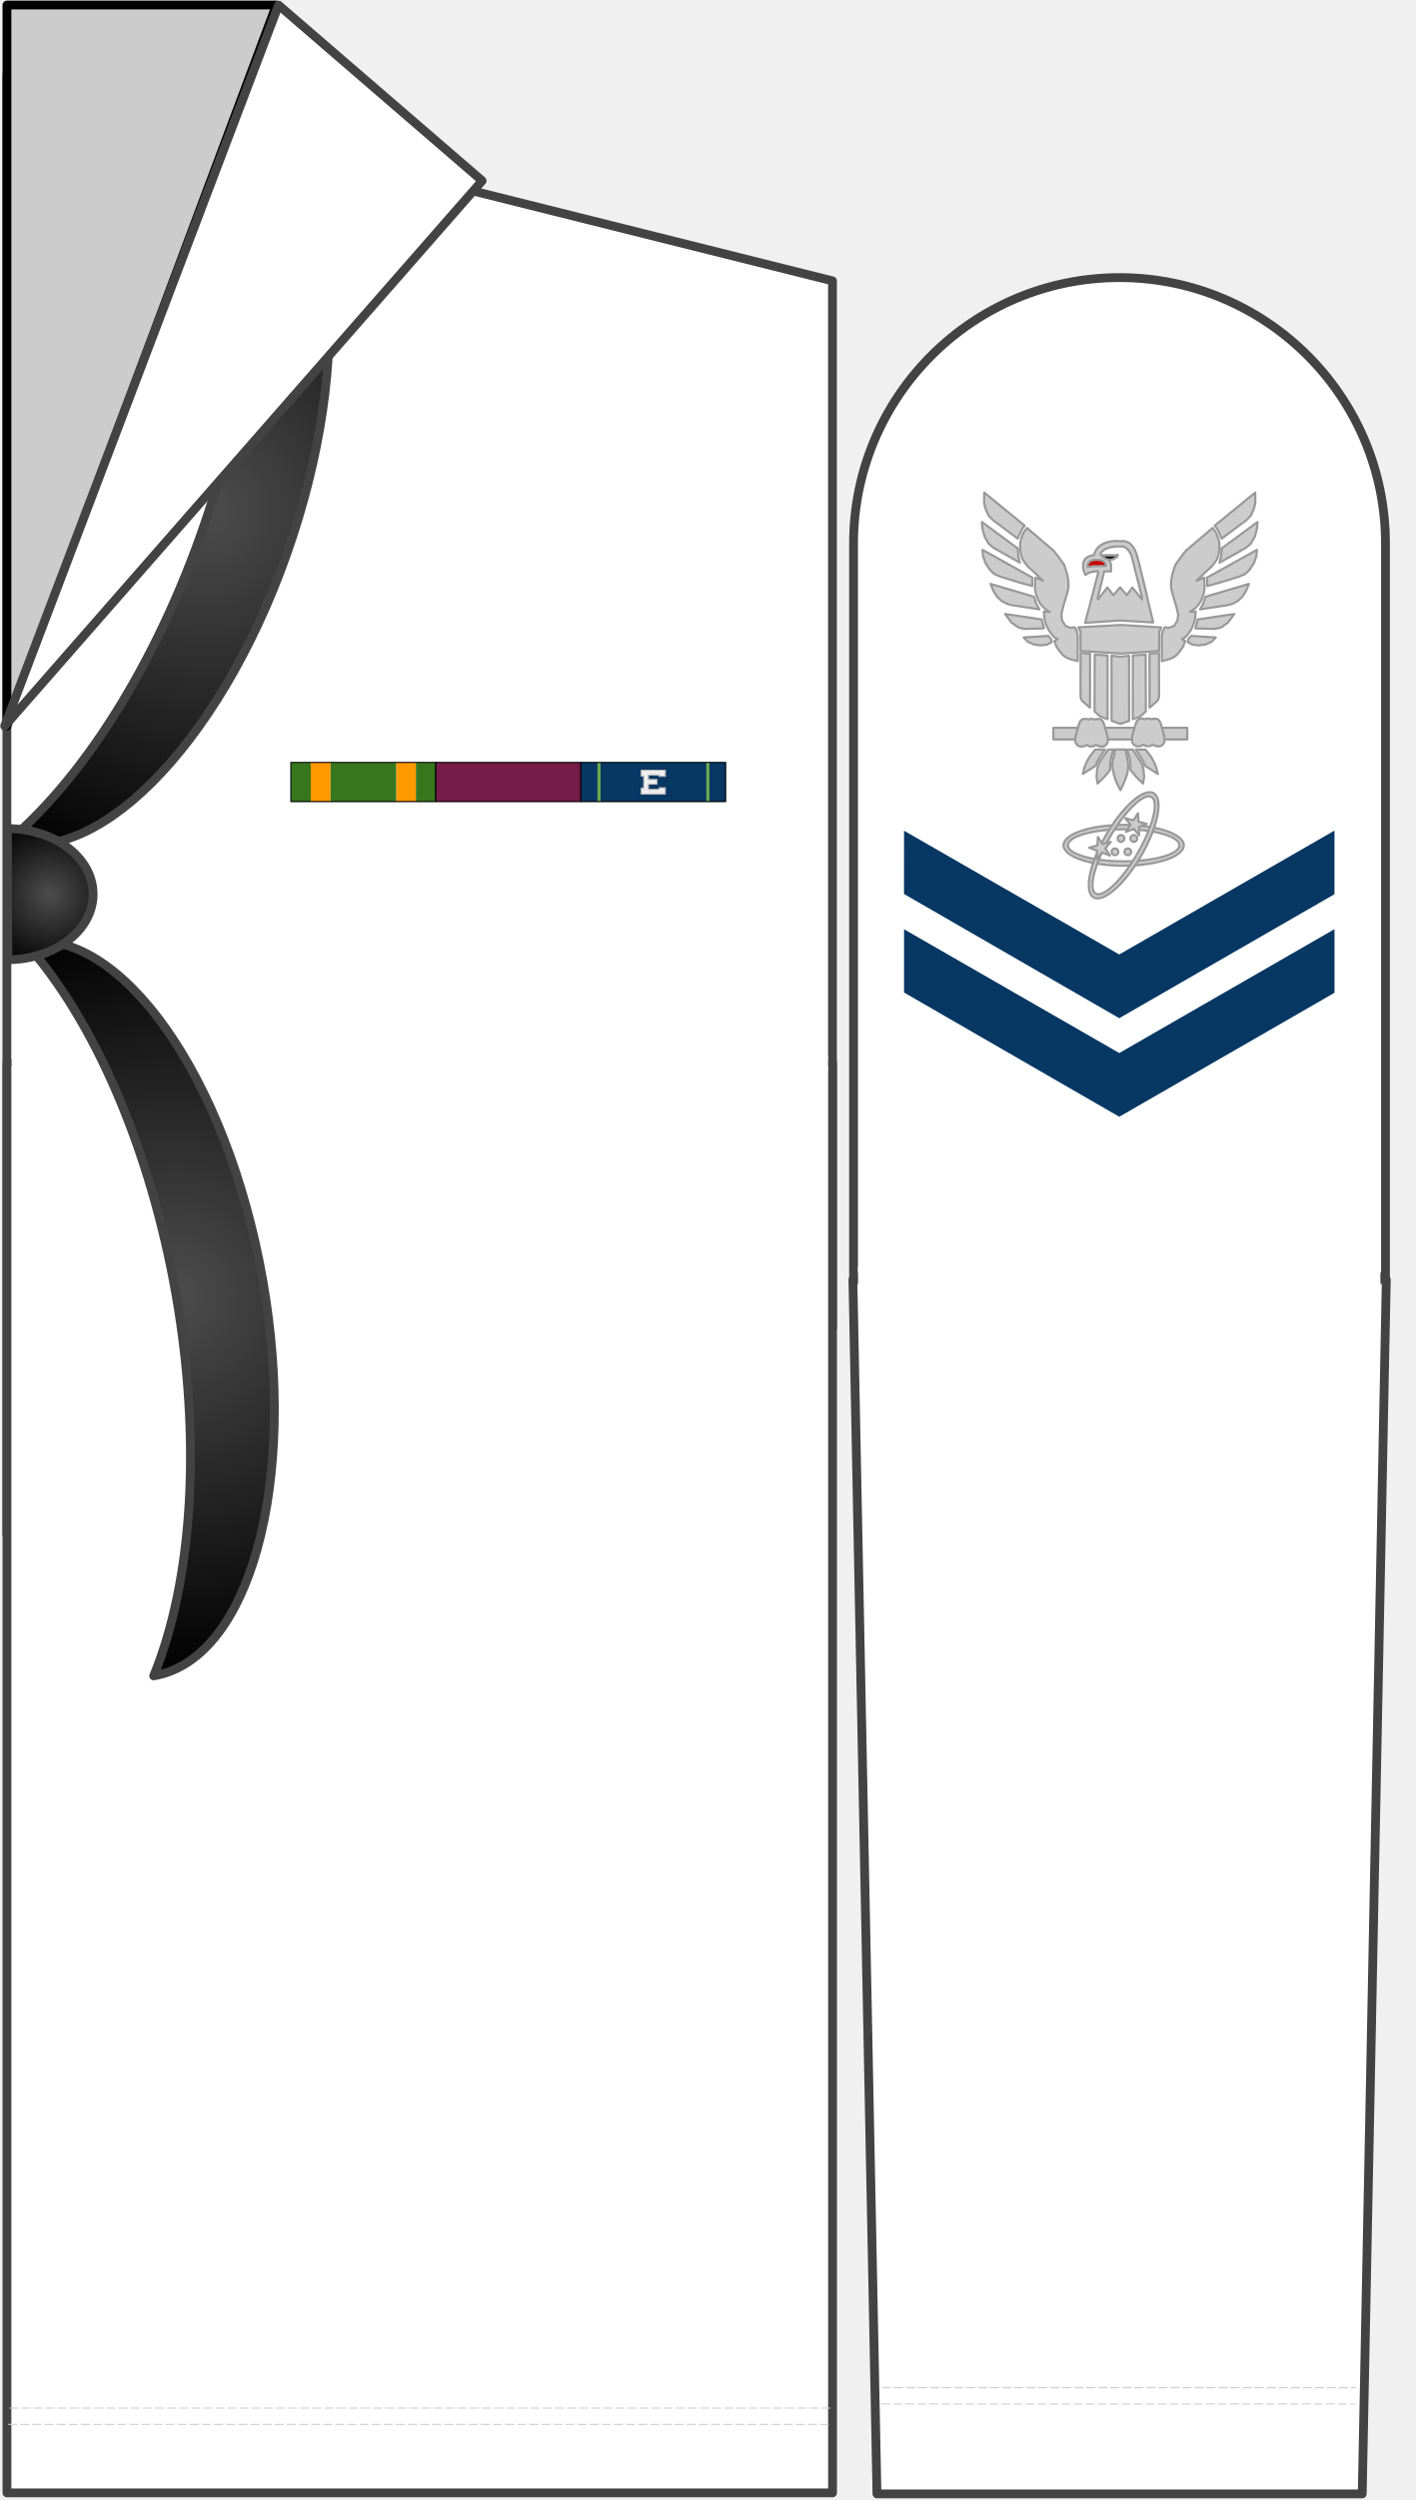
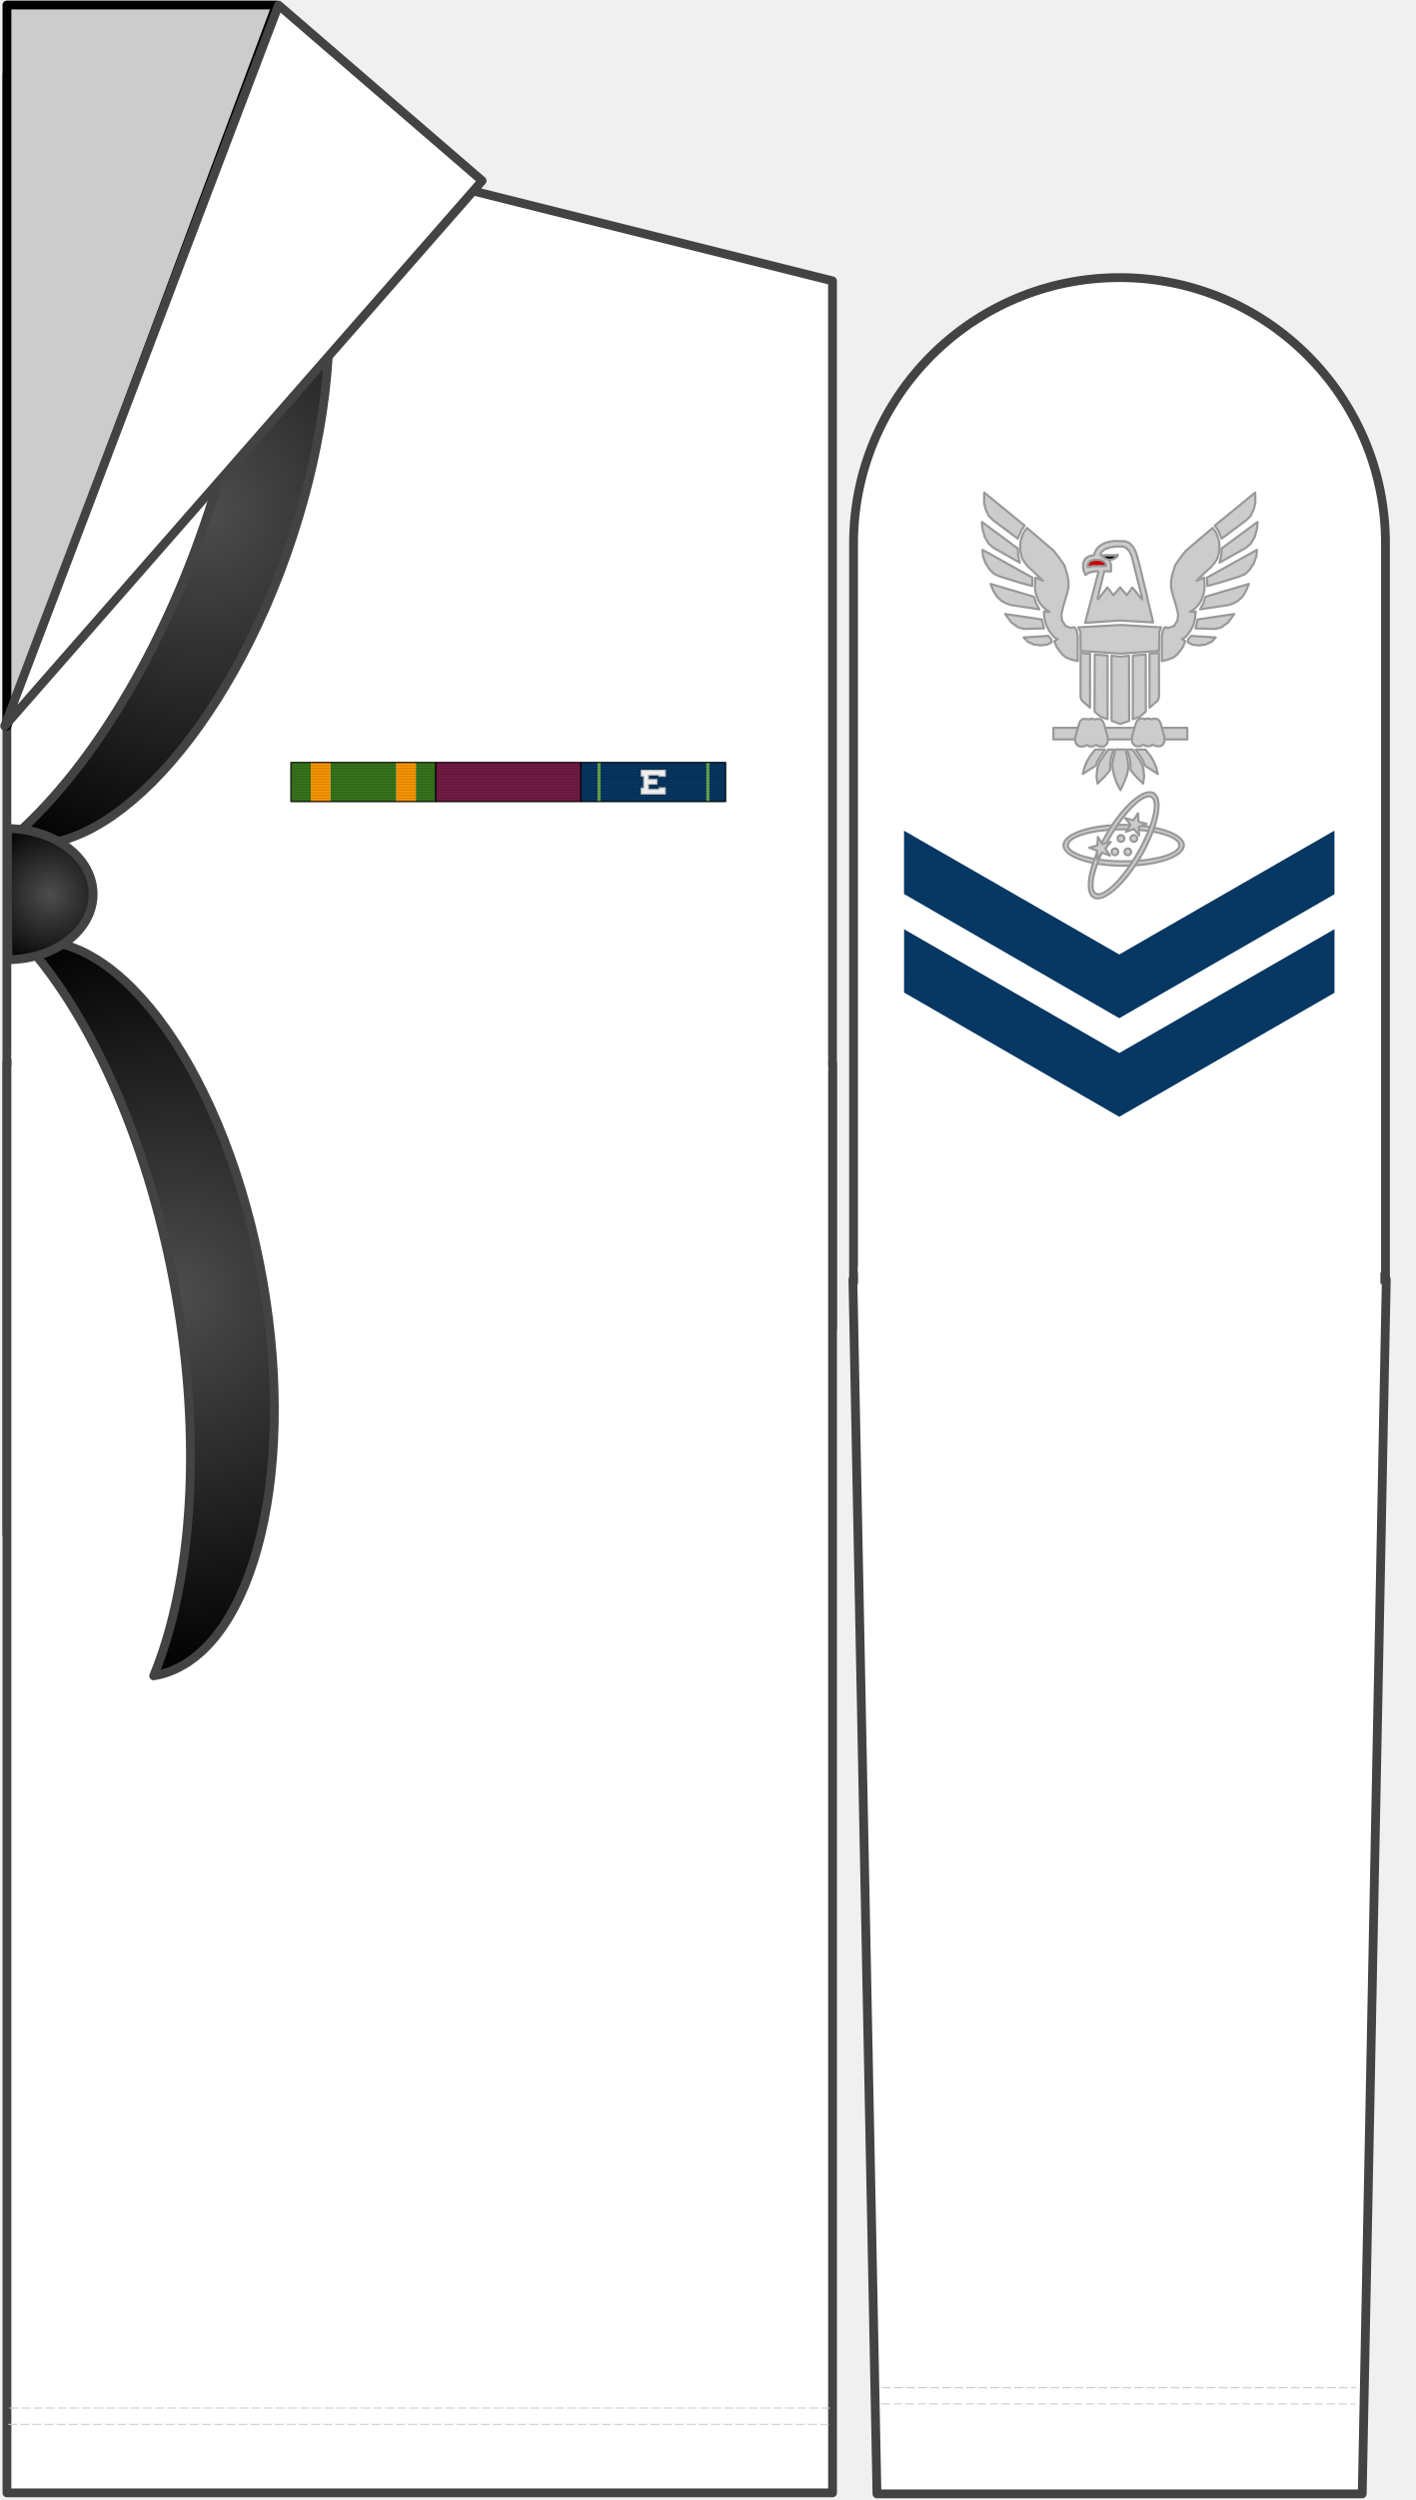
<svg xmlns="http://www.w3.org/2000/svg" fill="none" stroke-linecap="square" stroke-miterlimit="10" viewBox="0 0 1285.04 2267.72">
+   <style>@media (max-width:1086px){.weave{display:none}}</style>
+   <defs>
+     <symbol id="rw-weave" overflow="visible">
+       <path fill="#000" fill-opacity=".15" fill-rule="evenodd" d="M1.21.98h49.36v.5H1.2zM1.21 1.94h49.36v.5H1.2zM1.21 2.9h49.36v.5H1.2zM1.21 3.86h49.36v.5H1.2zM1.21 4.83h49.36v.48H1.2zM1.21 5.79h49.36v.49H1.2zM1.21 6.75h49.36v.49H1.2zM1.21 7.7h49.36v.5H1.2zM1.21 8.67h49.36v.49H1.2zM1.21 9.63h49.36v.49H1.2zM1.21 10.6h49.36v.48H1.2zM1.21 11.55h49.36v.5H1.2zM1.21 12.51h49.36v.5H1.2zM1.21 13.47h49.36v.5H1.2zM1.21.02h49.36v.49H1.2z" />
+       <path fill="#000" fill-opacity=".15" fill-rule="evenodd" d="M0 1.44h1.21v.49H0zM0 2.4h1.21v.5H0zM0 3.37h1.21v.49H0zM0 4.33h1.21v.5H0zM0 5.3h1.21v.49H0zM0 6.26h1.21v.5H0zM0 7.23h1.21v.49H0zM0 8.2h1.21v.48H0zM0 9.16h1.21v.49H0zM0 10.13h1.21v.48H0zM0 11.1h1.21v.48H0zM0 12.06h1.21v.49H0zM0 13.02h1.21v.5H0zM0 .47h1.21v.5H0zM50.57 1.44h1.2v.49h-1.2zM50.57 2.4h1.2v.5h-1.2zM50.57 3.37h1.2v.49h-1.2zM50.57 4.33h1.2v.5h-1.2zM50.57 5.3h1.2v.49h-1.2zM50.57 6.26h1.2v.5h-1.2zM50.57 7.23h1.2v.49h-1.2zM50.57 8.2h1.2v.48h-1.2zM50.57 9.16h1.2v.49h-1.2zM50.57 10.13h1.2v.48h-1.2zM50.57 11.1h1.2v.48h-1.2zM50.57 12.06h1.2v.49h-1.2zM50.57 13.02h1.2v.5h-1.2zM50.57.47h1.2v.5h-1.2z" />
+     </symbol>
+   </defs>
  <clipPath id="a">
    <path d="M0 0h1285.04v2267.72H0z" />
  </clipPath>
  <g clip-path="url(#a)">
    <path fill="none" d="M0 0h1285.04v2267.72H0z" />
    <path fill="#fff" fill-rule="evenodd" d="m1258.37 1161.08-21.84 1101.99H796.05l-21.84-1101.99z" />
    <path stroke="#434343" stroke-linecap="butt" stroke-linejoin="round" stroke-width="8" d="m1258.37 1161.08-21.84 1101.99H796.05l-21.84-1101.99z" />
    <path fill="#fff" fill-rule="evenodd" d="M1016.22 251.92A241.4 241.4 0 0 0 774.8 493.33v665.52h482.84V493.32c0-133.33-108.09-241.41-241.42-241.41" />
    <path stroke="#434343" stroke-linecap="butt" stroke-linejoin="round" stroke-width="8" d="M1016.22 251.92A241.4 241.4 0 0 0 774.8 493.33v665.52h482.84V493.32c0-133.33-108.09-241.41-241.42-241.41z" />
    <path fill="none" d="M223.13 761.59h478.24" />
    <path stroke="#ccc" stroke-linecap="butt" stroke-linejoin="round" stroke-width="4" d="M223.13 757.59h478.24M223.13 765.59h478.24" />
    <path fill="none" d="m19.63 613.08 402.8-460.72" />
    <path stroke="#b7b7b7" stroke-dasharray="8.0,3.0" stroke-linecap="butt" stroke-linejoin="round" d="m19.63 613.08 402.8-460.72" />
    <path fill="none" d="M214.95 748.13a7 7 0 0 1 7.01-7h483.18a7 7 0 0 1 7.01 7v28.03a7 7 0 0 1-7 7H221.95a7 7 0 0 1-7-7z" />
    <path stroke="#ccc" stroke-dasharray="8.0,3.0" stroke-linecap="butt" stroke-linejoin="round" d="M214.95 748.13a7 7 0 0 1 7.01-7h483.18a7 7 0 0 1 7.01 7v28.03a7 7 0 0 1-7 7H221.95a7 7 0 0 1-7-7z" />
    <path fill="none" d="m778.88 1161.43 474.15-1.2" />
    <path stroke="#fff" stroke-linecap="butt" stroke-linejoin="round" stroke-width="24" d="m778.88 1161.43 474.15-1.2" />
    <path fill="#fff" fill-rule="evenodd" d="m6.25 67.52 749.42 187.35v950.4L6.25 1392.62z" />
    <path stroke="#434343" stroke-linecap="butt" stroke-linejoin="round" stroke-width="8" d="m6.25 67.52 749.42 187.35v950.4L6.25 1392.62z" />
    <path fill="#fff" fill-rule="evenodd" d="M6.3 964.46h749.42v1297.7H6.31z" />
    <path stroke="#434343" stroke-linecap="butt" stroke-linejoin="round" stroke-width="8" d="M6.3 964.46h749.42v1297.7H6.31V964.47z" />
    <path fill="#ccc" fill-rule="evenodd" d="M6.3 4.55v654.33L250.85 4.55z" />
    <path stroke="#000" stroke-linecap="butt" stroke-linejoin="round" stroke-width="8" d="M6.3 4.55v654.33L250.85 4.55z" />
    <defs>
      <radialGradient id="b" cx="-16.38" cy="-20.3" r="18.29" fx="-16.38" fy="-20.3" gradientTransform="scale(-19.1139)rotate(16.93)" gradientUnits="userSpaceOnUse" spreadMethod="pad">
        <stop offset="0" stop-color="#4d4d4d" />
        <stop offset="1" />
      </radialGradient>
    </defs>
    <path fill="url(#b)" fill-rule="evenodd" d="M219.26 117.5c84 25.57 104.82 190.8 46.5 369.03S92.08 788.53 8.08 762.95c72.8-61.61 140.09-172.6 181.63-299.57 41.55-126.98 52.5-255.12 29.55-345.88" />
    <path stroke="#434343" stroke-linecap="butt" stroke-linejoin="round" stroke-width="8" d="M219.26 117.5c84 25.57 104.82 190.8 46.5 369.03S92.08 788.53 8.08 762.95c72.8-61.61 140.09-172.6 181.63-299.57 41.55-126.98 52.5-255.12 29.55-345.88z" />
    <path fill="#000" fill-rule="evenodd" d="M6.98 803.41c6.71.02 12.13 3.6 12.11 8-.01 4.38-5.46 7.94-12.17 7.94v-7.97z" />
    <path stroke="#434343" stroke-linecap="butt" stroke-linejoin="round" stroke-width="8" d="M6.98 803.41c6.71.02 12.13 3.6 12.11 8-.01 4.38-5.46 7.94-12.17 7.94v-7.97z" />
    <path fill="#fff" fill-rule="evenodd" d="M437.66 164.03 4.25 658.87 252.85 4.63z" />
    <path stroke="#434343" stroke-linecap="butt" stroke-linejoin="round" stroke-width="8" d="M437.66 164.03 4.25 658.87 252.85 4.63z" />
    <path fill="none" d="m10.48 964.26 741.2.85" />
    <path stroke="#fff" stroke-linecap="butt" stroke-linejoin="round" stroke-width="12" d="m10.48 964.26 741.2.85" />
    <defs>
      <radialGradient id="c" cx="1.98" cy="63.12" r="18.52" fx="1.98" fy="63.12" gradientTransform="scale(-18.77298 18.77298)rotate(9.47)" gradientUnits="userSpaceOnUse" spreadMethod="pad">
        <stop offset="0" stop-color="#4d4d4d" />
        <stop offset="1" />
      </radialGradient>
    </defs>
    <path fill="url(#c)" fill-rule="evenodd" d="M139.5 1520.76c86.99-14.51 131.31-175.3 99-359.15-32.33-183.85-129.05-321.12-216.04-306.62 63.4 70.32 114.25 188.78 137.27 319.75s15.53 259.17-20.23 346.02" />
    <path stroke="#434343" stroke-linecap="butt" stroke-linejoin="round" stroke-width="8" d="M139.5 1520.76c86.99-14.51 131.31-175.3 99-359.15-32.33-183.85-129.05-321.12-216.04-306.62 63.4 70.32 114.25 188.78 137.27 319.75s15.53 259.17-20.23 346.02z" />
    <defs>
      <radialGradient id="d" cx="-5.41" cy="96.25" r="8.43" fx="-5.41" fy="96.25" gradientTransform="scale(-8.43002 8.43002)" gradientUnits="userSpaceOnUse" spreadMethod="pad">
        <stop offset="0" stop-color="#4d4d4d" />
        <stop offset="1" />
      </radialGradient>
    </defs>
    <path fill="url(#d)" fill-rule="evenodd" d="M7.21 870.87c42.87-.2 77.45-26.87 77.32-59.65-.12-32.79-34.91-59.3-77.78-59.3v59.47z" />
    <path stroke="#434343" stroke-linecap="butt" stroke-linejoin="round" stroke-width="8" d="M7.21 870.87c42.87-.2 77.45-26.87 77.32-59.65-.12-32.79-34.91-59.3-77.78-59.3v59.47z" />
    <path fill="none" d="M7.48 2200h744.85" />
    <path stroke="#ccc" stroke-dasharray="8.0,3.0" stroke-linecap="butt" stroke-linejoin="round" d="M7.48 2200h744.85" />
    <path fill="none" d="M8.65 2185.16H753.5" />
    <path stroke="#ccc" stroke-dasharray="8.0,3.0" stroke-linecap="butt" stroke-linejoin="round" d="M8.65 2185.16H753.5" />
    <path fill="none" d="M800 2181.42h430.55" />
    <path stroke="#ccc" stroke-dasharray="7.937,2.976" stroke-linecap="butt" stroke-linejoin="round" stroke-width=".99" d="M800 2181.42h430.55" />
    <path fill="none" d="M800.68 2166.69h430.55" />
    <path stroke="#ccc" stroke-dasharray="7.937,2.976" stroke-linecap="butt" stroke-linejoin="round" stroke-width=".99" d="M800.68 2166.69h430.55" />
    <path fill="#073763" fill-rule="evenodd" d="M527.13 691.99h131.52v35.53H527.13z" />
    <path fill="#6aa84f" fill-rule="evenodd" d="M542.32 691.99h2.86v35.53h-2.86zM641.1 691.99h2.87v35.53h-2.87z" />
+     <use class="weave" href="#rw-weave" transform="matrix(2.54064 0 0 2.53714 527.137 691.860)" />
    <path fill="none" d="M527.17 691.86h131.52v35.52H527.17z" />
    <path stroke="#000" stroke-linecap="butt" stroke-linejoin="round" d="M527.17 691.86h131.52v35.52H527.17z" />
    <path fill="#efefef" fill-rule="evenodd" d="M582.06 699v5.31h2.25v10.82h-2.25v5.44h21.88v-5.7h-5.7v1.5h-9.62v-4.8h7.7v-4.2h-7.7v-4.06h9.5v1.2H604v-5.57z" />
    <path stroke="#b7b7b7" stroke-linecap="butt" stroke-linejoin="round" d="M582.06 699v5.31h2.25v10.82h-2.25v5.44h21.88v-5.7h-5.7v1.5h-9.62v-4.8h7.7v-4.2h-7.7v-4.06h9.5v1.2H604v-5.57z" />
    <path fill="#f90" fill-rule="evenodd" d="M282 692.09h18.04v35.43h-18.05zM359.58 692.08h18.05v35.44h-18.05z" />
    <path fill="#38761d" fill-rule="evenodd" d="M300.04 692.09h59.56v35.43h-59.56zM264.04 692.09h18.05v35.43h-18.05zM377.55 692.09h18.05v35.43h-18.05z" />
+     <use class="weave" href="#rw-weave" transform="matrix(2.54064 0 0 2.53714 264.030 691.860)" />
    <path fill="none" d="M264.03 691.86h131.53v35.52H264.03z" />
    <path stroke="#000" stroke-linecap="butt" stroke-linejoin="round" d="M264.03 691.86h131.53v35.52H264.03z" />
    <path fill="#741b47" fill-rule="evenodd" d="M395.6 692h131.53v35.52H395.6z" />
+     <use class="weave" href="#rw-weave" transform="matrix(2.54064 0 0 2.53714 395.583 691.860)" />
    <path fill="none" d="M395.6 691.86h131.52v35.52H395.6z" />
    <path stroke="#000" stroke-linecap="butt" stroke-linejoin="round" d="M395.6 691.86h131.52v35.52H395.6z" />
    <path fill="#073763" fill-rule="evenodd" d="M820.65 843.27 1016 955.57l195.37-112.42v57.74l-195.37 112.5-195.37-112.72z" />
    <path fill="#073763" fill-rule="evenodd" d="m820.63 753.84 195.34 112.3 195.36-112.42v57.74l-195.36 112.5-195.38-112.72z" />
    <path fill="#ccc" fill-rule="evenodd" d="m978.84 569.3 38.64-2.18 36.53 2.2-1.6 3.8-.33 17.57-34.7 2.43-36.5-2.43-.1-17.56z" />
    <path stroke="#999" stroke-linecap="butt" stroke-linejoin="round" stroke-width="2" d="m978.84 569.3 38.64-2.18 36.53 2.2-1.6 3.8-.33 17.57-34.7 2.43-36.5-2.43-.1-17.56z" />
    <path fill="#000" fill-rule="evenodd" d="m999.54 504.14 1.66 1.41 2.15 1.35 2.1.71 1.46.3 2.54-.36 2.1-.77 1.9-1.35.74-.77.15-1.17-.74.64z" />
    <path stroke="#999" stroke-linecap="butt" stroke-linejoin="round" stroke-width="2" d="m999.54 504.14 1.66 1.41 2.15 1.35 2.1.71 1.46.3 2.54-.36 2.1-.77 1.9-1.35.74-.77.15-1.17-.74.64z" />
    <path fill="#ccc" fill-rule="evenodd" d="m985.35 521.73-1.7-3.91-.49-3.1.15-3.86.98-2.5 1.59-2.04 2.49-1.46 2.86-.78 1.78-.13.64-2.32 1.47-2.82 1.96-2.45 2.98-2.19 2.94-1.4 3.2-1 2.91-.5 2.6-.32 9.44.18 1.8.59 2.45 1.18 2 2.05 1.66 2.04 1.13 2.23 1.4 3.4 1.32 4.7 1.24 4.54 1.17 4.82 2.53 10.46 2.56 10.28 2.08 9.64 1.62 6.4 1.24 5.37 1.4 6-30.12-1.78-31.62 2.15 12.03-46.1-.53-.74-4.94.46-3.58 1.14z" />
    <path stroke="#999" stroke-linecap="butt" stroke-linejoin="round" stroke-width="2" d="m985.35 521.73-1.7-3.91-.49-3.1.15-3.86.98-2.5 1.59-2.04 2.49-1.46 2.86-.78 1.78-.13.64-2.32 1.47-2.82 1.96-2.45 2.98-2.19 2.94-1.4 3.2-1 2.91-.5 2.6-.32 9.44.18 1.8.59 2.45 1.18 2 2.05 1.66 2.04 1.13 2.23 1.4 3.4 1.32 4.7 1.24 4.54 1.17 4.82 2.53 10.46 2.56 10.28 2.08 9.64 1.62 6.4 1.24 5.37 1.4 6-30.12-1.78-31.62 2.15 12.03-46.1-.53-.74-4.94.46-3.58 1.14z" />
    <path fill="#c00" fill-rule="evenodd" d="m987.27 514.59-.04-2.23.99-1.86 2.22-1.82 3.13-.64h4.19l2.68.68 1.96 1.19 1.35 1.72.2 2-11.59.05z" />
    <path stroke="#999" stroke-linecap="butt" stroke-linejoin="round" stroke-width="2" d="m987.27 514.59-.04-2.23.99-1.86 2.22-1.82 3.13-.64h4.19l2.68.68 1.96 1.19 1.35 1.72.2 2-11.59.05z" />
    <path fill="#fff" fill-rule="evenodd" d="m999.64 504-.64-.55v-1.32l1.74-2.05 2.6-1.9 4.11-1.42 4.15-.72 2.11-.18 4.87.04 2.3.5 2.26 1.6 2.04 2.45 2.03 4 9.55 38.2-.08 1.36-8.79-10.87-5.09 6.91-6.03-7.04-6.11 7.13-5.47-7.04-8.41 10.82-.5-.73 6.04-24.74 6.19.1v-5.78l-.42-1.82-1.32-3 2.94-.36 2.04-.96 2.11-1.5.42-.77v-.91l-.6.59z" />
    <path stroke="#999" stroke-linecap="butt" stroke-linejoin="round" stroke-width="2" d="m999.64 504-.64-.55v-1.32l1.74-2.05 2.6-1.9 4.11-1.42 4.15-.72 2.11-.18 4.87.04 2.3.5 2.26 1.6 2.04 2.45 2.03 4 9.55 38.2-.08 1.36-8.79-10.87-5.09 6.91-6.03-7.04-6.11 7.13-5.47-7.04-8.41 10.82-.5-.73 6.04-24.74 6.19.1v-5.78l-.42-1.82-1.32-3 2.94-.36 2.04-.96 2.11-1.5.42-.77v-.91l-.6.59z" />
    <path fill="#ccc" fill-rule="evenodd" d="m980.88 592.5 8.59.82-.03 48.88-7.43-6.46-1.16-3z" />
    <path stroke="#999" stroke-linecap="butt" stroke-linejoin="round" stroke-width="2" d="m980.88 592.5 8.59.82-.03 48.88-7.43-6.46-1.16-3z" />
    <path fill="#ccc" fill-rule="evenodd" d="m893.4 446.95 36.71 30.01-3 4.32-1.74 4.12-1.5 3.4-22.4-16.76-4.08-4.11-2.83-6.32-1.25-5.12z" />
    <path stroke="#999" stroke-linecap="butt" stroke-linejoin="round" stroke-width="2" d="m893.4 446.95 36.71 30.01-3 4.32-1.74 4.12-1.5 3.4-22.4-16.76-4.08-4.11-2.83-6.32-1.25-5.12z" />
    <path fill="#ccc" fill-rule="evenodd" d="M932.18 479.07 929 483.5l-1.66 4.42-1 3.31-.42 4.42.34 4.72.83 4.11 1.08 3.01 2.33 3.42 3.25 3.91 4.24 3.71 8.75 8.44-6.83-2.81-.33 4.31-.09 5.82.75 4.32 2 5.72 2 3.52 3.08 3.4 2.41 2.22 3.08 1.7-5.33-.1.67 6.53 1.42 5.32 2.41 4.92 2.58 3.61 2.5 2.91 3.08 1.6-3.08 1.71 1.91 5.12 2.58 3.72 2.75 3.41 3.17 2.51 4.16 1.8 6.66 1.71v-22.48l-.83-5.12-2-3.11-3.83.5-4.5-1.8-3.08-5.03-.58-5.32 1.66-7.32 2.83-9.34 1.92-7.53v-5.82l-1.08-6.22-2.67-8.54-4.74-6.72-4.91-6.33z" />
    <path stroke="#999" stroke-linecap="butt" stroke-linejoin="round" stroke-width="2" d="M932.18 479.07 929 483.5l-1.66 4.42-1 3.31-.42 4.42.34 4.72.83 4.11 1.08 3.01 2.33 3.42 3.25 3.91 4.24 3.71 8.75 8.44-6.83-2.81-.33 4.31-.09 5.82.75 4.32 2 5.72 2 3.52 3.08 3.4 2.41 2.22 3.08 1.7-5.33-.1.67 6.53 1.42 5.32 2.41 4.92 2.58 3.61 2.5 2.91 3.08 1.6-3.08 1.71 1.91 5.12 2.58 3.72 2.75 3.41 3.17 2.51 4.16 1.8 6.66 1.71v-22.48l-.83-5.12-2-3.11-3.83.5-4.5-1.8-3.08-5.03-.58-5.32 1.66-7.32 2.83-9.34 1.92-7.53v-5.82l-1.08-6.22-2.67-8.54-4.74-6.72-4.91-6.33z" />
    <path fill="#ccc" fill-rule="evenodd" d="m923.87 497.66.41 6.82 1.5 6.13-23.8-13.45-4.42-3.62-3.75-6.42-1.91-6.93-.5-4.01-.09-2.51z" />
    <path stroke="#999" stroke-linecap="butt" stroke-linejoin="round" stroke-width="2" d="m923.87 497.66.41 6.82 1.5 6.13-23.8-13.45-4.42-3.62-3.75-6.42-1.91-6.93-.5-4.01-.09-2.51z" />
    <path fill="#ccc" fill-rule="evenodd" d="m891.85 498.95 45.46 25.3-.34 3.4v4.13l-12.15-3.32-17.15-5.32-5.25-2.3-4.08-4.02-3.66-5.62-2.33-6.43z" />
    <path stroke="#999" stroke-linecap="butt" stroke-linejoin="round" stroke-width="2" d="m891.85 498.95 45.46 25.3-.34 3.4v4.13l-12.15-3.32-17.15-5.32-5.25-2.3-4.08-4.02-3.66-5.62-2.33-6.43z" />
    <path fill="#ccc" fill-rule="evenodd" d="m938.52 541.51 2.08 6.33 2.91 5.12-25.72-3.92-4.08-1.3-4.66-2.51-4.08-3.82-3.33-5.42-2.5-6.12z" />
    <path stroke="#999" stroke-linecap="butt" stroke-linejoin="round" stroke-width="2" d="m938.52 541.51 2.08 6.33 2.91 5.12-25.72-3.92-4.08-1.3-4.66-2.51-4.08-3.82-3.33-5.42-2.5-6.12z" />
    <path fill="#ccc" fill-rule="evenodd" d="m945.66 562.1 2 8.12-17.99.5-5.41-1.4-6.16-4.42-5.75-7.73z" />
    <path stroke="#999" stroke-linecap="butt" stroke-linejoin="round" stroke-width="2" d="m945.66 562.1 2 8.12-17.99.5-5.41-1.4-6.16-4.42-5.75-7.73z" />
    <path fill="#ccc" fill-rule="evenodd" d="m951.52 577.05 2.58 2.8.58 2.92-4.24 2.2-5.66.71-6.17-.8-5.66-2.51-3.74-3.92z" />
    <path stroke="#999" stroke-linecap="butt" stroke-linejoin="round" stroke-width="2" d="m951.52 577.05 2.58 2.8.58 2.92-4.24 2.2-5.66.71-6.17-.8-5.66-2.51-3.74-3.92z" />
    <path fill="#ccc" fill-rule="evenodd" d="m1139.4 446.95-36.71 30.01 3 4.32 1.75 4.12 1.5 3.4 22.39-16.76 4.08-4.11 2.83-6.32 1.25-5.12z" />
    <path stroke="#999" stroke-linecap="butt" stroke-linejoin="round" stroke-width="2" d="m1139.4 446.95-36.71 30.01 3 4.32 1.75 4.12 1.5 3.4 22.39-16.76 4.08-4.11 2.83-6.32 1.25-5.12z" />
    <path fill="#ccc" fill-rule="evenodd" d="m1100.73 479.07 3.17 4.42 1.66 4.42 1 3.31.42 4.42-.34 4.72-.83 4.11-1.08 3.01-2.33 3.42-3.25 3.91-4.24 3.71-8.75 8.44 6.83-2.81.33 4.31.09 5.82-.75 4.32-2 5.72-2 3.52-3.08 3.4-2.41 2.22-3.08 1.7 5.32-.1-.66 6.53-1.42 5.32-2.41 4.92-2.58 3.61-2.5 2.91-3.08 1.6 3.08 1.71-1.91 5.12-2.59 3.72-2.74 3.41-3.17 2.51-4.16 1.8-6.66 1.71v-22.48l.83-5.12 2-3.11 3.83.5 4.5-1.8 3.08-5.03.58-5.32-1.67-7.32-2.83-9.34-1.91-7.53v-5.82l1.08-6.22 2.67-8.54 4.74-6.72 4.91-6.33z" />
    <path stroke="#999" stroke-linecap="butt" stroke-linejoin="round" stroke-width="2" d="m1100.73 479.07 3.17 4.42 1.66 4.42 1 3.31.42 4.42-.34 4.72-.83 4.11-1.08 3.01-2.33 3.42-3.25 3.91-4.24 3.71-8.75 8.44 6.83-2.81.33 4.31.09 5.82-.75 4.32-2 5.72-2 3.52-3.08 3.4-2.41 2.22-3.08 1.7 5.32-.1-.66 6.53-1.42 5.32-2.41 4.92-2.58 3.61-2.5 2.91-3.08 1.6 3.08 1.71-1.91 5.12-2.59 3.72-2.74 3.41-3.17 2.51-4.16 1.8-6.66 1.71v-22.48l.83-5.12 2-3.11 3.83.5 4.5-1.8 3.08-5.03.58-5.32-1.67-7.32-2.83-9.34-1.91-7.53v-5.82l1.08-6.22 2.67-8.54 4.74-6.72 4.91-6.33z" />
    <path fill="#ccc" fill-rule="evenodd" d="m1108.93 497.66-.41 6.82-1.5 6.13 23.81-13.45 4.41-3.62 3.75-6.42 1.91-6.93.5-4.01.09-2.51z" />
    <path stroke="#999" stroke-linecap="butt" stroke-linejoin="round" stroke-width="2" d="m1108.93 497.66-.41 6.82-1.5 6.13 23.81-13.45 4.41-3.62 3.75-6.42 1.91-6.93.5-4.01.09-2.51z" />
    <path fill="#ccc" fill-rule="evenodd" d="m1140.95 498.95-45.45 25.3.33 3.4v4.13l12.15-3.32 17.15-5.32 5.25-2.3 4.08-4.02 3.66-5.62 2.33-6.43z" />
    <path stroke="#999" stroke-linecap="butt" stroke-linejoin="round" stroke-width="2" d="m1140.95 498.95-45.45 25.3.33 3.4v4.13l12.15-3.32 17.15-5.32 5.25-2.3 4.08-4.02 3.66-5.62 2.33-6.43z" />
    <path fill="#ccc" fill-rule="evenodd" d="m1094.28 541.51-2.08 6.33-2.91 5.12 25.72-3.92 4.08-1.3 4.66-2.51 4.08-3.82 3.33-5.42 2.5-6.12z" />
    <path stroke="#999" stroke-linecap="butt" stroke-linejoin="round" stroke-width="2" d="m1094.28 541.51-2.08 6.33-2.91 5.12 25.72-3.92 4.08-1.3 4.66-2.51 4.08-3.82 3.33-5.42 2.5-6.12z" />
    <path fill="#ccc" fill-rule="evenodd" d="m1087.15 562.1-2 8.12 17.98.5 5.41-1.4 6.16-4.42 5.75-7.73z" />
    <path stroke="#999" stroke-linecap="butt" stroke-linejoin="round" stroke-width="2" d="m1087.15 562.1-2 8.12 17.98.5 5.41-1.4 6.16-4.42 5.75-7.73z" />
    <path fill="#ccc" fill-rule="evenodd" d="m1081.28 577.05-2.58 2.8-.58 2.92 4.25 2.2 5.66.71 6.16-.8 5.66-2.51 3.74-3.92z" />
    <path stroke="#999" stroke-linecap="butt" stroke-linejoin="round" stroke-width="2" d="m1081.28 577.05-2.58 2.8-.58 2.92 4.25 2.2 5.66.71 6.16-.8 5.66-2.51 3.74-3.92z" />
    <path fill="#ccc" fill-rule="evenodd" d="m1008.95 595.04 7.94.88 8-.8.07 59.05-8.07 2.79-7.88-2.93z" />
    <path stroke="#999" stroke-linecap="butt" stroke-linejoin="round" stroke-width="2" d="m1008.95 595.04 7.94.88 8-.8.07 59.05-8.07 2.79-7.88-2.93z" />
    <path fill="#ccc" fill-rule="evenodd" d="m993.7 593.94-.13 51.74 5.38 4.69 6.44 2.27v-57.82z" />
    <path stroke="#999" stroke-linecap="butt" stroke-linejoin="round" stroke-width="2" d="m993.7 593.94-.13 51.74 5.38 4.69 6.44 2.27v-57.82z" />
    <path fill="#ccc" fill-rule="evenodd" d="m1052.03 592.5-8.58.82.02 48.88 7.43-6.46 1.17-3z" />
    <path stroke="#999" stroke-linecap="butt" stroke-linejoin="round" stroke-width="2" d="m1052.03 592.5-8.58.82.02 48.88 7.43-6.46 1.17-3z" />
    <path fill="#ccc" fill-rule="evenodd" d="m1039.98 593.94.12 51.74-5.38 4.69-6.44 2.27v-57.82z" />
    <path stroke="#999" stroke-linecap="butt" stroke-linejoin="round" stroke-width="2" d="m1039.98 593.94.12 51.74-5.38 4.69-6.44 2.27v-57.82z" />
    <path fill="#ccc" fill-rule="evenodd" d="M956.2 660.45h121.49V671h-121.5z" />
    <path stroke="#999" stroke-linecap="butt" stroke-linejoin="round" stroke-width="2" d="M956.2 660.45h121.49V671h-121.5z" />
    <path fill="#ccc" fill-rule="evenodd" d="m1031 656.6-3.2 11.06-.39 3.43.51 2.94 1.66 2.2 2.48.99h2.29l1.72-.46 2.08-1.05 1.5 1.08 1.9.4 1.62-.1 1.62-.47 1.54-.97 1.32.74 1.65.6 2.13.33 2.32-.38 1.78-1.2 1.38-2.32.2-2.33-.26-2.8-3.1-11.22-.9-2.1-1.23-1.81-1.61-.85-1.82-.12-1.71.13-1.54.4-1.53-.6-1.56-.1-1.2.13-1.36.58-1.23-.5-1.94-.16-2.2.38-1.9 1.7z" />
    <path stroke="#999" stroke-linecap="butt" stroke-linejoin="round" stroke-width="2" d="m1031 656.6-3.2 11.06-.39 3.43.51 2.94 1.66 2.2 2.48.99h2.29l1.72-.46 2.08-1.05 1.5 1.08 1.9.4 1.62-.1 1.62-.47 1.54-.97 1.32.74 1.65.6 2.13.33 2.32-.38 1.78-1.2 1.38-2.32.2-2.33-.26-2.8-3.1-11.22-.9-2.1-1.23-1.81-1.61-.85-1.82-.12-1.71.13-1.54.4-1.53-.6-1.56-.1-1.2.13-1.36.58-1.23-.5-1.94-.16-2.2.38-1.9 1.7z" />
    <path fill="#ccc" fill-rule="evenodd" d="m979.51 656.84-3.18 11.06-.4 3.43.51 2.94 1.66 2.2 2.48.99h2.29l1.72-.46 2.08-1.05 1.5 1.08 1.9.4 1.62-.1 1.62-.47 1.53-.97 1.33.74 1.65.6 2.12.33 2.33-.38 1.77-1.2 1.38-2.32.2-2.33-.25-2.8-3.1-11.22-.9-2.1-1.23-1.81-1.62-.85-1.81-.12-1.72.13-1.53.4-1.53-.6-1.57-.1-1.2.13-1.35.58-1.23-.5-1.94-.16-2.2.38-1.9 1.7z" />
    <path stroke="#999" stroke-linecap="butt" stroke-linejoin="round" stroke-width="2" d="m979.51 656.84-3.18 11.06-.4 3.43.51 2.94 1.66 2.2 2.48.99h2.29l1.72-.46 2.08-1.05 1.5 1.08 1.9.4 1.62-.1 1.62-.47 1.53-.97 1.33.74 1.65.6 2.12.33 2.33-.38 1.77-1.2 1.38-2.32.2-2.33-.25-2.8-3.1-11.22-.9-2.1-1.23-1.81-1.62-.85-1.81-.12-1.72.13-1.53.4-1.53-.6-1.57-.1-1.2.13-1.35.58-1.23-.5-1.94-.16-2.2.38-1.9 1.7z" />
    <path fill="#000" fill-rule="evenodd" d="m999.72 504.11 1.81 1.61 2 1.25 2.13.73 1.44.22 2.94-.44 2.69-1.39 1.44-1.32.3-1.4-.62.67z" />
    <path stroke="#999" stroke-linecap="butt" stroke-linejoin="round" stroke-width="2" d="m999.72 504.11 1.81 1.61 2 1.25 2.13.73 1.44.22 2.94-.44 2.69-1.39 1.44-1.32.3-1.4-.62.67z" />
    <path fill="#ccc" fill-rule="evenodd" d="M994.11 680.15h8.91l-4.24 6.28-2.84 4.67-1.24 3.7-11.83 7.52 1.59-6.13 2.08-5.02 2.41-4.32z" />
    <path stroke="#999" stroke-linecap="butt" stroke-linejoin="round" stroke-width="2" d="M994.11 680.15h8.91l-4.24 6.28-2.84 4.67-1.24 3.7-11.83 7.52 1.59-6.13 2.08-5.02 2.41-4.32z" />
    <path fill="#ccc" fill-rule="evenodd" d="M1005.9 680.15h4.99l-2.25 6.9-.92 5.85v5.86l-5.16 6.13-6.24 6.2-1-6.4.67-6.98 1.16-3.97 1.83-3.49z" />
    <path stroke="#999" stroke-linecap="butt" stroke-linejoin="round" stroke-width="2" d="M1005.9 680.15h4.99l-2.25 6.9-.92 5.85v5.86l-5.16 6.13-6.24 6.2-1-6.4.67-6.98 1.16-3.97 1.83-3.49z" />
    <path fill="#ccc" fill-rule="evenodd" d="M1039.78 680.18h-8.91l4.24 6.27 2.84 4.67 1.24 3.7 11.83 7.53-1.59-6.14-2.08-5.02-2.41-4.32z" />
    <path stroke="#999" stroke-linecap="butt" stroke-linejoin="round" stroke-width="2" d="M1039.78 680.18h-8.91l4.24 6.27 2.84 4.67 1.24 3.7 11.83 7.53-1.59-6.14-2.08-5.02-2.41-4.32z" />
    <path fill="#ccc" fill-rule="evenodd" d="M1028 680.15h-5l2.25 6.9.92 5.85v5.86l5.16 6.13 6.24 6.2 1-6.4-.67-6.98-1.16-3.97-1.83-3.49z" />
    <path stroke="#999" stroke-linecap="butt" stroke-linejoin="round" stroke-width="2" d="M1028 680.15h-5l2.25 6.9.92 5.85v5.86l5.16 6.13 6.24 6.2 1-6.4-.67-6.98-1.16-3.97-1.83-3.49z" />
    <path fill="#ccc" fill-rule="evenodd" d="M1012.43 680.13h9.16l1.41 6.55.92 5.65.25 4.04-.83 5.44-2 6-4.25 9.26-3.33-6.34-2.58-7.46-1.16-5.85-.42-3.56.91-5.16z" />
    <path stroke="#999" stroke-linecap="butt" stroke-linejoin="round" stroke-width="2" d="M1012.43 680.13h9.16l1.41 6.55.92 5.65.25 4.04-.83 5.44-2 6-4.25 9.26-3.33-6.34-2.58-7.46-1.16-5.85-.42-3.56.91-5.16z" />
    <path fill="#ccc" fill-rule="evenodd" d="M1019.98 748.55c30.16 0 54.61 8.3 54.61 18.52 0 4.91-5.75 9.62-16 13.1-10.24 3.47-24.13 5.42-38.61 5.42-30.17 0-54.62-8.29-54.62-18.52 0-4.91 5.76-9.62 16-13.1 10.24-3.47 24.13-5.42 38.62-5.42m0 3.97c-13.44 0-26.32 1.53-35.82 4.26s-14.83 6.43-14.83 10.3c0 8.03 22.68 14.54 50.65 14.54s50.64-6.51 50.64-14.55-22.67-14.55-50.64-14.55" />
    <path stroke="#999" stroke-linecap="butt" stroke-linejoin="round" stroke-width="2" d="M1019.98 748.55c30.16 0 54.61 8.3 54.61 18.52 0 4.91-5.75 9.62-16 13.1-10.24 3.47-24.13 5.42-38.61 5.42-30.17 0-54.62-8.29-54.62-18.52 0-4.91 5.76-9.62 16-13.1 10.24-3.47 24.13-5.42 38.62-5.42zm0 3.97c-13.44 0-26.32 1.53-35.82 4.26s-14.83 6.43-14.83 10.3c0 8.03 22.68 14.54 50.65 14.54s50.64-6.51 50.64-14.55-22.67-14.55-50.64-14.55z" />
    <path fill="#ccc" fill-rule="evenodd" d="M1003.95 757.81c15.08-26.12 34.48-43.14 43.34-38.03 4.25 2.46 5.45 9.8 3.33 20.4-2.11 10.6-7.37 23.6-14.61 36.15-15.08 26.12-34.48 43.15-43.34 38.03-4.25-2.45-5.45-9.8-3.34-20.4s7.37-23.6 14.62-36.15m3.43 1.99c-6.72 11.63-11.83 23.55-14.22 33.14-2.38 9.59-1.85 16.06 1.5 17.99 6.95 4.02 23.93-12.36 37.92-36.58 13.98-24.22 19.68-47.12 12.72-51.14-6.96-4.01-23.93 12.36-37.92 36.59" />
    <path stroke="#999" stroke-linecap="butt" stroke-linejoin="round" stroke-width="2" d="M1003.95 757.81c15.08-26.12 34.48-43.14 43.34-38.03 4.25 2.46 5.45 9.8 3.33 20.4-2.11 10.6-7.37 23.6-14.61 36.15-15.08 26.12-34.48 43.15-43.34 38.03-4.25-2.45-5.45-9.8-3.34-20.4s7.37-23.6 14.62-36.15zm3.43 1.99c-6.72 11.63-11.83 23.55-14.22 33.14-2.38 9.59-1.85 16.06 1.5 17.99 6.95 4.02 23.93-12.36 37.92-36.58 13.98-24.22 19.68-47.12 12.72-51.14-6.96-4.01-23.93 12.36-37.92 36.59z" />
    <path fill="#ccc" fill-rule="evenodd" d="M1014.49 761.04a3.09 3.09 0 1 1 6.17 0 3.09 3.09 0 0 1-6.17 0" />
    <path stroke="#999" stroke-linecap="butt" stroke-linejoin="round" stroke-width="2" d="M1014.49 761.04a3.09 3.09 0 1 1 6.17 0 3.09 3.09 0 0 1-6.17 0z" />
    <path fill="#ccc" fill-rule="evenodd" d="M1009.01 772.99a3.09 3.09 0 1 1 6.18 0 3.09 3.09 0 0 1-6.18 0" />
    <path stroke="#999" stroke-linecap="butt" stroke-linejoin="round" stroke-width="2" d="M1009.01 772.99a3.09 3.09 0 1 1 6.18 0 3.09 3.09 0 0 1-6.18 0z" />
    <path fill="#ccc" fill-rule="evenodd" d="M1026.14 761.04a3.09 3.09 0 1 1 6.17 0 3.09 3.09 0 0 1-6.17 0" />
    <path stroke="#999" stroke-linecap="butt" stroke-linejoin="round" stroke-width="2" d="M1026.14 761.04a3.09 3.09 0 1 1 6.17 0 3.09 3.09 0 0 1-6.17 0z" />
    <path fill="#ccc" fill-rule="evenodd" d="M1020.66 772.99a3.09 3.09 0 1 1 6.18 0 3.09 3.09 0 0 1-6.18 0" />
    <path stroke="#999" stroke-linecap="butt" stroke-linejoin="round" stroke-width="2" d="M1020.66 772.99a3.09 3.09 0 1 1 6.18 0 3.09 3.09 0 0 1-6.18 0z" />
    <path fill="#ccc" fill-rule="evenodd" d="m1021.36 742.4 7.46 2 4.2-6.46.41 7.7 7.47 2-7.22 2.76.4 7.7-4.86-6-7.2 2.77 4.2-6.47z" />
    <path stroke="#999" stroke-linecap="butt" stroke-linejoin="round" stroke-width="2" d="m1021.36 742.4 7.46 2 4.2-6.46.41 7.7 7.47 2-7.22 2.76.4 7.7-4.86-6-7.2 2.77 4.2-6.47z" />
    <path fill="#ccc" fill-rule="evenodd" d="m988.7 769.2 7.46-2 .4-7.7 4.21 6.47 7.47-2-4.87 6 4.21 6.46-7.21-2.76-4.86 6 .4-7.7z" />
    <path stroke="#999" stroke-linecap="butt" stroke-linejoin="round" stroke-width="2" d="m988.7 769.2 7.46-2 .4-7.7 4.21 6.47 7.47-2-4.87 6 4.21 6.46-7.21-2.76-4.86 6 .4-7.7z" />
  </g>
</svg>
